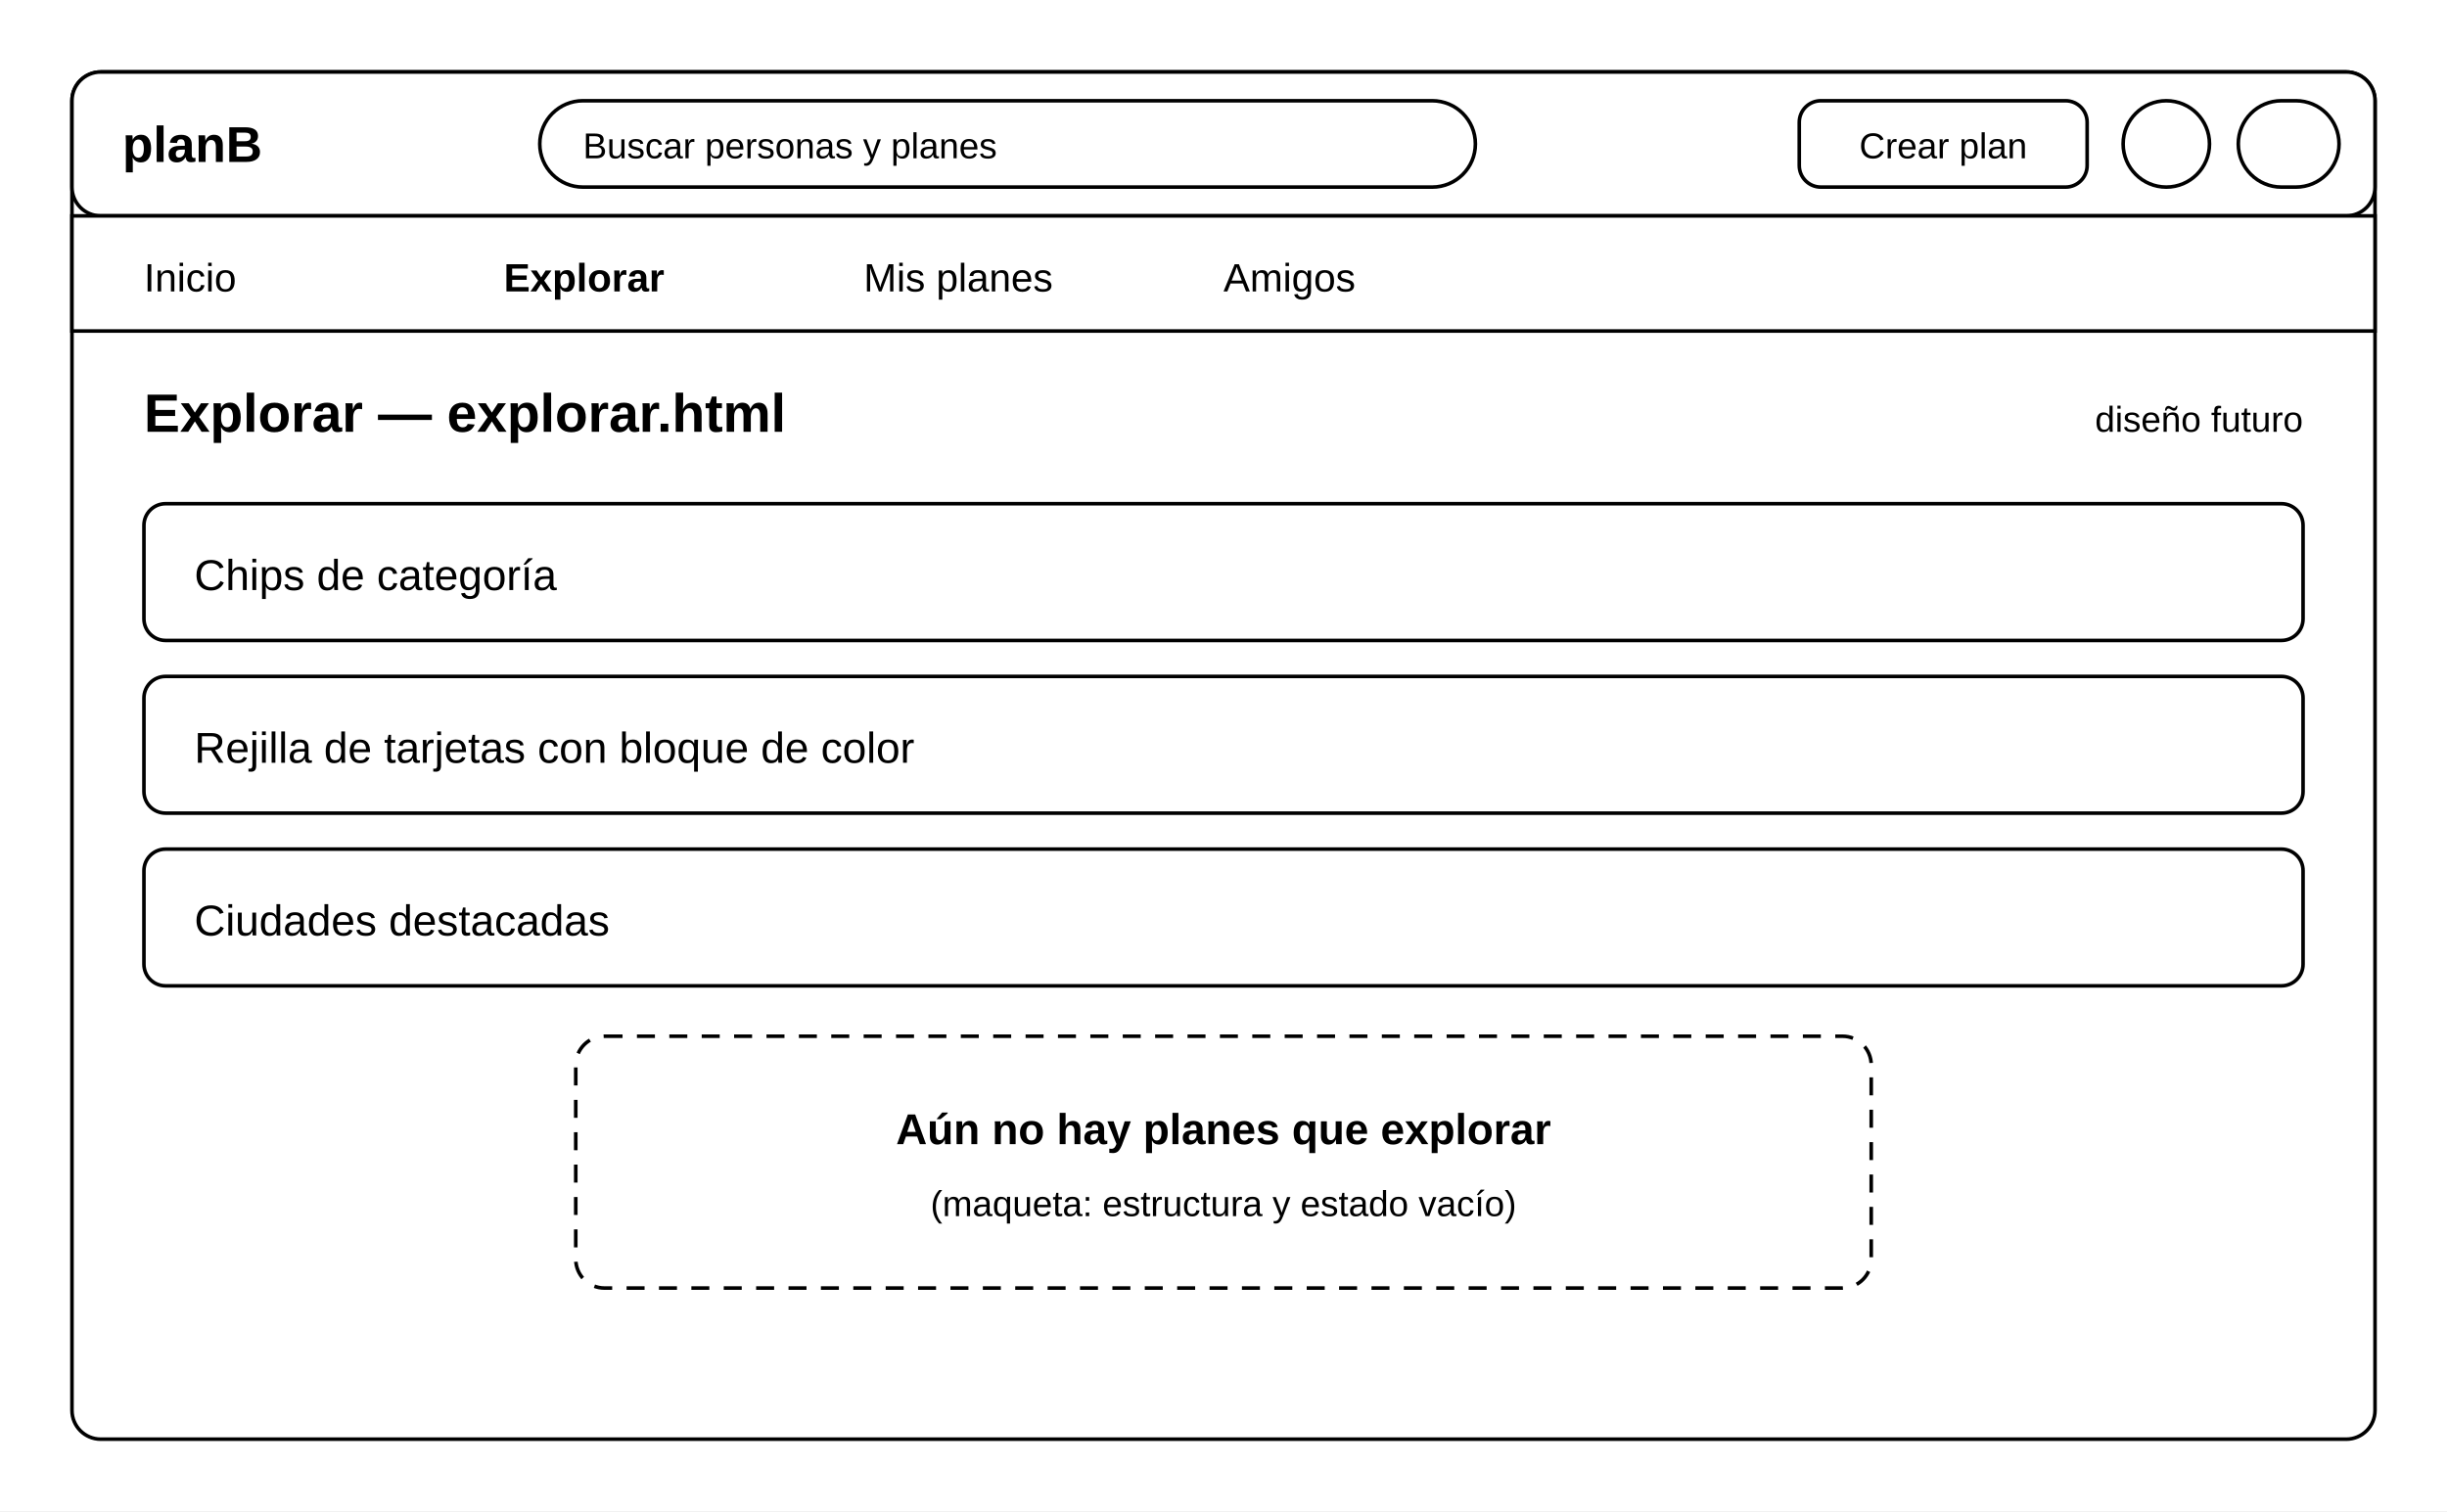
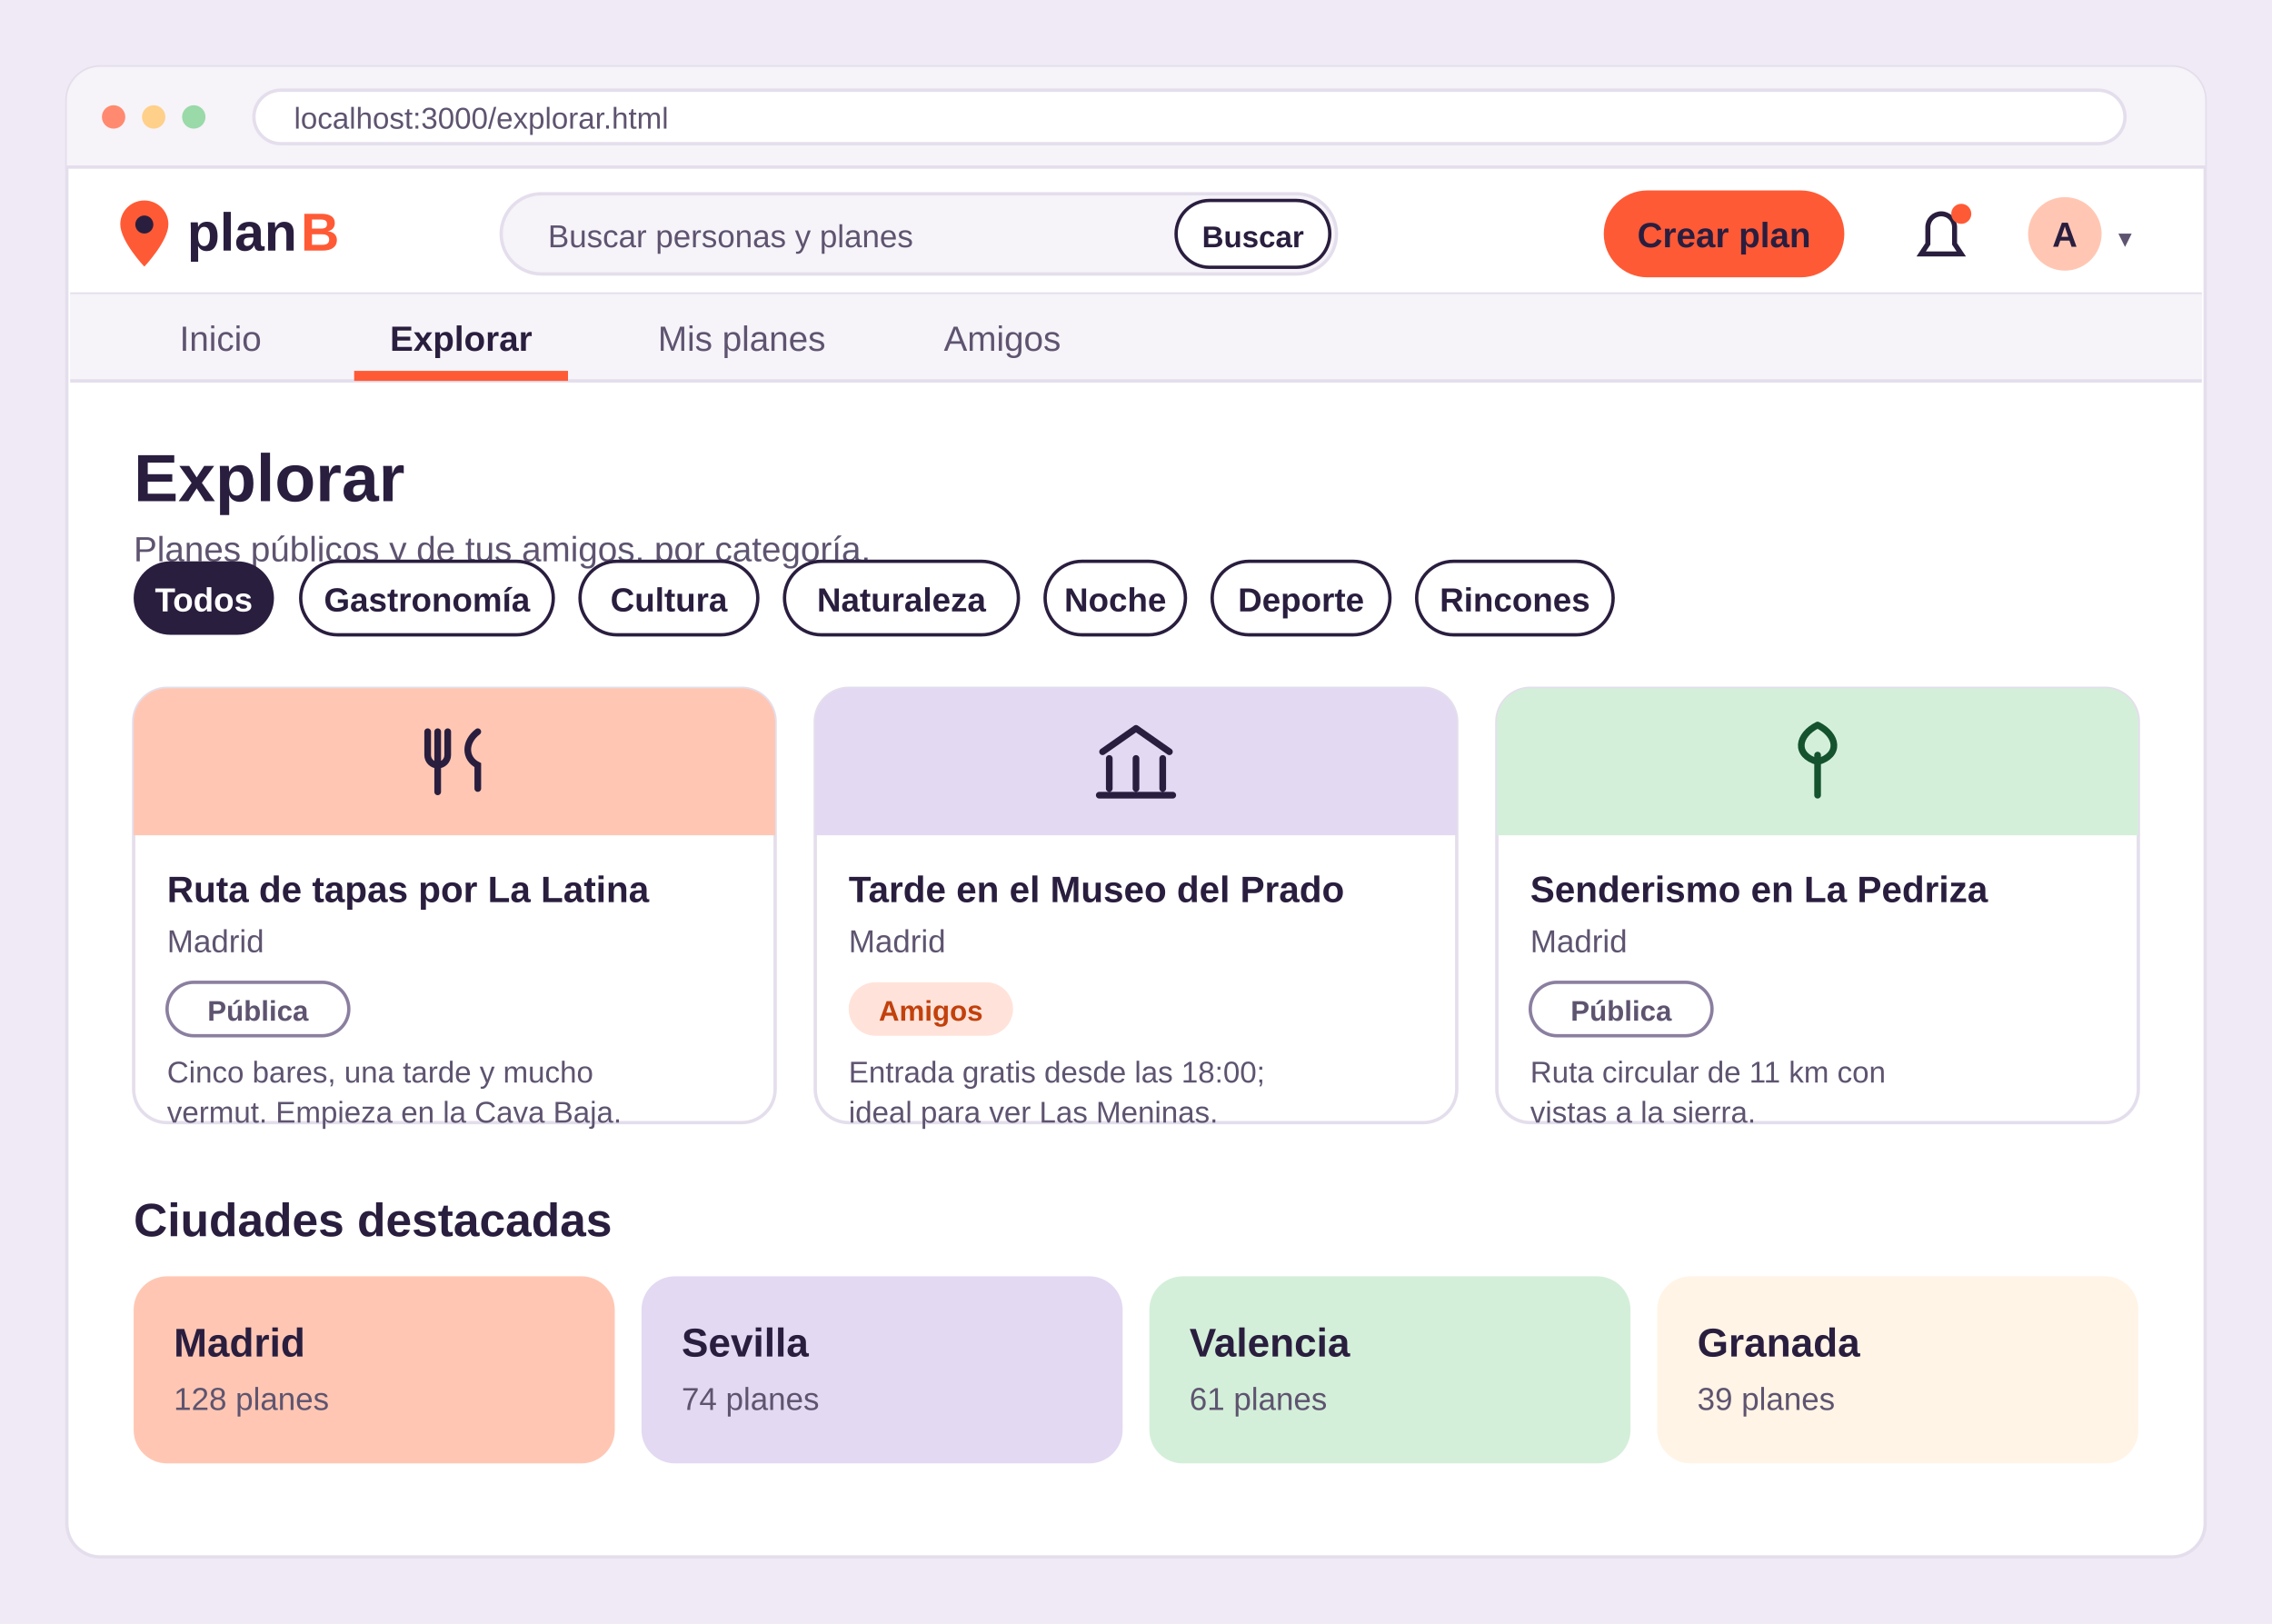
- <svg xmlns="http://www.w3.org/2000/svg" viewBox="0 0 680 420" width="680" height="420" role="img">
-   <rect width="680" height="420" fill="#fff" />
-   <rect x="20" y="20" width="640" height="380" rx="8" fill="#fff" stroke="#000" stroke-width="1" />
-   <rect x="20" y="20" width="640" height="40" rx="8" fill="#fff" stroke="#000" stroke-width="1" />
-   <text x="34" y="45" font-family="system-ui, Arial, sans-serif" font-size="14" font-weight="700" text-anchor="start" fill="#000">planB</text>
-   <rect x="150" y="28" width="260" height="24" rx="12" fill="#fff" stroke="#000" stroke-width="1" />
-   <text x="162" y="44" font-family="system-ui, Arial, sans-serif" font-size="10" font-weight="400" text-anchor="start" fill="#000">Buscar personas y planes</text>
-   <rect x="500" y="28" width="80" height="24" rx="6" fill="#fff" stroke="#000" stroke-width="1" />
-   <text x="540" y="44" font-family="system-ui, Arial, sans-serif" font-size="10" font-weight="400" text-anchor="middle" fill="#000">Crear plan</text>
-   <rect x="590" y="28" width="24" height="24" rx="12" fill="#fff" stroke="#000" stroke-width="1" />
-   <rect x="622" y="28" width="28" height="24" rx="12" fill="#fff" stroke="#000" stroke-width="1" />
-   <rect x="20" y="60" width="640" height="32" rx="0" fill="#fff" stroke="#000" stroke-width="1" />
-   <text x="40" y="81" font-family="system-ui, Arial, sans-serif" font-size="11" font-weight="400" text-anchor="start" fill="#000">Inicio</text>
-   <text x="140" y="81" font-family="system-ui, Arial, sans-serif" font-size="11" font-weight="700" text-anchor="start" fill="#000">Explorar</text>
-   <text x="240" y="81" font-family="system-ui, Arial, sans-serif" font-size="11" font-weight="400" text-anchor="start" fill="#000">Mis planes</text>
-   <text x="340" y="81" font-family="system-ui, Arial, sans-serif" font-size="11" font-weight="400" text-anchor="start" fill="#000">Amigos</text>
-   <text x="40" y="120" font-family="system-ui, Arial, sans-serif" font-size="15" font-weight="700" text-anchor="start" fill="#000">Explorar — explorar.html</text>
-   <text x="640" y="120" font-family="system-ui, Arial, sans-serif" font-size="10" font-weight="400" text-anchor="end" fill="#000">diseño futuro</text>
-   <rect x="40" y="140" width="600" height="38" rx="6" fill="#fff" stroke="#000" stroke-width="1" />
-   <text x="54" y="164" font-family="system-ui, Arial, sans-serif" font-size="12" font-weight="400" text-anchor="start" fill="#000">Chips de categoría</text>
-   <rect x="40" y="188" width="600" height="38" rx="6" fill="#fff" stroke="#000" stroke-width="1" />
-   <text x="54" y="212" font-family="system-ui, Arial, sans-serif" font-size="12" font-weight="400" text-anchor="start" fill="#000">Rejilla de tarjetas con bloque de color</text>
-   <rect x="40" y="236" width="600" height="38" rx="6" fill="#fff" stroke="#000" stroke-width="1" />
-   <text x="54" y="260" font-family="system-ui, Arial, sans-serif" font-size="12" font-weight="400" text-anchor="start" fill="#000">Ciudades destacadas</text>
-   <rect x="160" y="288" width="360" height="70" rx="8" fill="#fff" stroke="#000" stroke-width="1" stroke-dasharray="5 4" />
-   <text x="340" y="318" font-family="system-ui, Arial, sans-serif" font-size="12" font-weight="700" text-anchor="middle" fill="#000">Aún no hay planes que explorar</text>
-   <text x="340" y="338" font-family="system-ui, Arial, sans-serif" font-size="10" font-weight="400" text-anchor="middle" fill="#000">(maqueta: estructura y estado vacío)</text>
+ <svg xmlns="http://www.w3.org/2000/svg" viewBox="0 0 680 486" width="680" height="486" role="img">
+   <rect width="680" height="486" fill="#EFEAF5" />
+   <rect x="20" y="20" width="640" height="446" rx="10" fill="#FFFFFF" stroke="#E4DEEC" />
+   <path d="M20 30a10 10 0 0 1 10-10h620a10 10 0 0 1 10 10V50H20z" fill="#F6F3F9" />
+   <line x1="20" y1="50" x2="660" y2="50" stroke="#E4DEEC" stroke-width="1" />
+   <circle cx="34" cy="35" r="3.5" fill="#FF8A70" />
+   <circle cx="46" cy="35" r="3.5" fill="#FFD08A" />
+   <circle cx="58" cy="35" r="3.5" fill="#9AD9A8" />
+   <rect x="76" y="27" width="560" height="16" rx="8" fill="#FFFFFF" stroke="#E4DEEC" stroke-width="1" />
+   <text x="88" y="38.5" font-family="system-ui, Arial, sans-serif" font-size="9" font-weight="400" text-anchor="start" fill="#5E5470">localhost:3000/explorar.html</text>
+   <rect x="21" y="52" width="638" height="36" rx="0" fill="#FFFFFF" />
+   <line x1="21" y1="88" x2="659" y2="88" stroke="#E4DEEC" stroke-width="1" />
+   <g transform="translate(36 60) scale(0.9)">
+     <path d="M8 0C3.6 0 0 3.5 0 7.9 0 13.6 8 22 8 22s8-8.4 8-14.1C16 3.5 12.4 0 8 0z" fill="#FF5A36" />
+     <circle cx="8" cy="8" r="3" fill="#2A1E3F" />
+   </g>
+   <text x="56" y="75" font-family="system-ui, Arial, sans-serif" font-size="16" font-weight="800" text-anchor="start" fill="#2A1E3F">plan</text>
+   <text x="90" y="75" font-family="system-ui, Arial, sans-serif" font-size="16" font-weight="800" text-anchor="start" fill="#FF5A36">B</text>
+   <rect x="150" y="58" width="250" height="24" rx="12" fill="#F6F3F9" stroke="#E4DEEC" stroke-width="1" />
+   <text x="164" y="74" font-family="system-ui, Arial, sans-serif" font-size="9.5" font-weight="400" text-anchor="start" fill="#5E5470">Buscar personas y planes</text>
+   <rect x="352" y="60" width="46" height="20" rx="10" fill="#FFFFFF" stroke="#2A1E3F" stroke-width="1" />
+   <text x="375" y="74" font-family="system-ui, Arial, sans-serif" font-size="9" font-weight="600" text-anchor="middle" fill="#2A1E3F">Buscar</text>
+   <rect x="480" y="57" width="72" height="26" rx="13" fill="#FF5A36" />
+   <text x="516.0" y="74.0" font-family="system-ui, Arial, sans-serif" font-size="10.5" font-weight="700" text-anchor="middle" fill="#2A1E3F">Crear plan</text>
+   <path d="M575 76h12l-2-3v-5a4 4 0 0 0-8 0v5z" fill="none" stroke="#2A1E3F" stroke-width="1.5" />
+   <circle cx="587" cy="64" r="3" fill="#FF5A36" />
+   <circle cx="618" cy="70" r="11" fill="#FFC7B3" />
+   <text x="618" y="73.85" font-family="system-ui, Arial, sans-serif" font-size="10.45" font-weight="700" text-anchor="middle" fill="#2A1E3F">A</text>
+   <text x="634" y="74" font-family="system-ui, Arial, sans-serif" font-size="8" font-weight="400" text-anchor="start" fill="#5E5470">▾</text>
+   <rect x="21" y="88" width="638" height="26" rx="0" fill="#F6F3F9" />
+   <line x1="21" y1="114" x2="659" y2="114" stroke="#E4DEEC" stroke-width="1" />
+   <text x="66.0" y="105" font-family="system-ui, Arial, sans-serif" font-size="10.5" font-weight="400" text-anchor="middle" fill="#5E5470">Inicio</text>
+   <text x="138.0" y="105" font-family="system-ui, Arial, sans-serif" font-size="10.5" font-weight="700" text-anchor="middle" fill="#2A1E3F">Explorar</text>
+   <rect x="106" y="111" width="64" height="3" rx="0" fill="#FF5A36" />
+   <text x="222.0" y="105" font-family="system-ui, Arial, sans-serif" font-size="10.5" font-weight="400" text-anchor="middle" fill="#5E5470">Mis planes</text>
+   <text x="300.0" y="105" font-family="system-ui, Arial, sans-serif" font-size="10.5" font-weight="400" text-anchor="middle" fill="#5E5470">Amigos</text>
+   <text x="40" y="150" font-family="system-ui, Arial, sans-serif" font-size="20" font-weight="800" text-anchor="start" fill="#2A1E3F">Explorar</text>
+   <text x="40" y="168" font-family="system-ui, Arial, sans-serif" font-size="10.5" font-weight="400" text-anchor="start" fill="#5E5470">Planes públicos y de tus amigos, por categoría.</text>
+   <rect x="40" y="168" width="42.0" height="22" rx="11" fill="#2A1E3F" />
+   <text x="61.0" y="183" font-family="system-ui, Arial, sans-serif" font-size="10" font-weight="600" text-anchor="middle" fill="#FFFFFF">Todos</text>
+   <rect x="90.0" y="168" width="75.6" height="22" rx="11" fill="#FFFFFF" stroke="#2A1E3F" stroke-width="1" />
+   <text x="127.8" y="183" font-family="system-ui, Arial, sans-serif" font-size="10" font-weight="600" text-anchor="middle" fill="#2A1E3F">Gastronomía</text>
+   <rect x="173.6" y="168" width="53.2" height="22" rx="11" fill="#FFFFFF" stroke="#2A1E3F" stroke-width="1" />
+   <text x="200.2" y="183" font-family="system-ui, Arial, sans-serif" font-size="10" font-weight="600" text-anchor="middle" fill="#2A1E3F">Cultura</text>
+   <rect x="234.8" y="168" width="70.0" height="22" rx="11" fill="#FFFFFF" stroke="#2A1E3F" stroke-width="1" />
+   <text x="269.8" y="183" font-family="system-ui, Arial, sans-serif" font-size="10" font-weight="600" text-anchor="middle" fill="#2A1E3F">Naturaleza</text>
+   <rect x="312.8" y="168" width="42.0" height="22" rx="11" fill="#FFFFFF" stroke="#2A1E3F" stroke-width="1" />
+   <text x="333.8" y="183" font-family="system-ui, Arial, sans-serif" font-size="10" font-weight="600" text-anchor="middle" fill="#2A1E3F">Noche</text>
+   <rect x="362.8" y="168" width="53.2" height="22" rx="11" fill="#FFFFFF" stroke="#2A1E3F" stroke-width="1" />
+   <text x="389.4" y="183" font-family="system-ui, Arial, sans-serif" font-size="10" font-weight="600" text-anchor="middle" fill="#2A1E3F">Deporte</text>
+   <rect x="424" y="168" width="58.8" height="22" rx="11" fill="#FFFFFF" stroke="#2A1E3F" stroke-width="1" />
+   <text x="453.4" y="183" font-family="system-ui, Arial, sans-serif" font-size="10" font-weight="600" text-anchor="middle" fill="#2A1E3F">Rincones</text>
+   <rect x="40.0" y="206" width="192.0" height="130" rx="10" fill="#FFFFFF" stroke="#E4DEEC" stroke-width="1" />
+   <path d="M40.0 250V216a10 10 0 0 1 10-10H222.0a10 10 0 0 1 10 10V250z" fill="#FFC7B3" />
+   <path d="M128.0 219v7a3 3 0 0 0 6 0v-7M131.0 219v18M143.0 219c-4 3-4 8 0 10v7" fill="none" stroke="#2A1E3F" stroke-width="2" stroke-linecap="round" />
+   <text x="50.0" y="270" font-family="system-ui, Arial, sans-serif" font-size="11" font-weight="700" text-anchor="start" fill="#2A1E3F">Ruta de tapas por La Latina</text>
+   <text x="50.0" y="285" font-family="system-ui, Arial, sans-serif" font-size="9.5" font-weight="400" text-anchor="start" fill="#5E5470">Madrid</text>
+   <rect x="50.0" y="294" width="54.4" height="16" rx="8" fill="#FFFFFF" stroke="#8B7FA0" stroke-width="1" />
+   <text x="77.2" y="305.5" font-family="system-ui, Arial, sans-serif" font-size="8.5" font-weight="600" text-anchor="middle" fill="#5E5470">Pública</text>
+   <text x="50.0" y="324" font-family="system-ui, Arial, sans-serif" font-size="9" font-weight="400" text-anchor="start" fill="#5E5470">Cinco bares, una tarde y mucho</text>
+   <text x="50.0" y="336" font-family="system-ui, Arial, sans-serif" font-size="9" font-weight="400" text-anchor="start" fill="#5E5470">vermut. Empieza en la Cava Baja.</text>
+   <rect x="244.0" y="206" width="192.0" height="130" rx="10" fill="#FFFFFF" stroke="#E4DEEC" stroke-width="1" />
+   <path d="M244.0 250V216a10 10 0 0 1 10-10H426.0a10 10 0 0 1 10 10V250z" fill="#E3D9F2" />
+   <path d="M330.0 225L340.0 218L350.0 225M332.0 227v9M340.0 227v9M348.0 227v9M329.0 238h22" fill="none" stroke="#2A1E3F" stroke-width="2" stroke-linecap="round" stroke-linejoin="round" />
+   <text x="254.0" y="270" font-family="system-ui, Arial, sans-serif" font-size="11" font-weight="700" text-anchor="start" fill="#2A1E3F">Tarde en el Museo del Prado</text>
+   <text x="254.0" y="285" font-family="system-ui, Arial, sans-serif" font-size="9.5" font-weight="400" text-anchor="start" fill="#5E5470">Madrid</text>
+   <rect x="254.0" y="294" width="49.2" height="16" rx="8" fill="#FFE3DA" />
+   <text x="278.6" y="305.5" font-family="system-ui, Arial, sans-serif" font-size="8.5" font-weight="600" text-anchor="middle" fill="#C2410C">Amigos</text>
+   <text x="254.0" y="324" font-family="system-ui, Arial, sans-serif" font-size="9" font-weight="400" text-anchor="start" fill="#5E5470">Entrada gratis desde las 18:00;</text>
+   <text x="254.0" y="336" font-family="system-ui, Arial, sans-serif" font-size="9" font-weight="400" text-anchor="start" fill="#5E5470">ideal para ver Las Meninas.</text>
+   <rect x="448.0" y="206" width="192.0" height="130" rx="10" fill="#FFFFFF" stroke="#E4DEEC" stroke-width="1" />
+   <path d="M448.0 250V216a10 10 0 0 1 10-10H630.0a10 10 0 0 1 10 10V250z" fill="#D4EFD9" />
+   <path d="M544.0 238V226M544.0 217c6 3 7 9 0 11c-7-2-6-8 0-11z" fill="none" stroke="#14532D" stroke-width="2" stroke-linecap="round" stroke-linejoin="round" />
+   <text x="458.0" y="270" font-family="system-ui, Arial, sans-serif" font-size="11" font-weight="700" text-anchor="start" fill="#2A1E3F">Senderismo en La Pedriza</text>
+   <text x="458.0" y="285" font-family="system-ui, Arial, sans-serif" font-size="9.5" font-weight="400" text-anchor="start" fill="#5E5470">Madrid</text>
+   <rect x="458.0" y="294" width="54.4" height="16" rx="8" fill="#FFFFFF" stroke="#8B7FA0" stroke-width="1" />
+   <text x="485.2" y="305.5" font-family="system-ui, Arial, sans-serif" font-size="8.5" font-weight="600" text-anchor="middle" fill="#5E5470">Pública</text>
+   <text x="458.0" y="324" font-family="system-ui, Arial, sans-serif" font-size="9" font-weight="400" text-anchor="start" fill="#5E5470">Ruta circular de 11 km con</text>
+   <text x="458.0" y="336" font-family="system-ui, Arial, sans-serif" font-size="9" font-weight="400" text-anchor="start" fill="#5E5470">vistas a la sierra.</text>
+   <text x="40" y="370" font-family="system-ui, Arial, sans-serif" font-size="14" font-weight="800" text-anchor="start" fill="#2A1E3F">Ciudades destacadas</text>
+   <rect x="40" y="382" width="144" height="56" rx="10" fill="#FFC7B3" />
+   <text x="52" y="406" font-family="system-ui, Arial, sans-serif" font-size="12" font-weight="800" text-anchor="start" fill="#2A1E3F">Madrid</text>
+   <text x="52" y="422" font-family="system-ui, Arial, sans-serif" font-size="9.5" font-weight="400" text-anchor="start" fill="#5E5470">128 planes</text>
+   <rect x="192" y="382" width="144" height="56" rx="10" fill="#E3D9F2" />
+   <text x="204" y="406" font-family="system-ui, Arial, sans-serif" font-size="12" font-weight="800" text-anchor="start" fill="#2A1E3F">Sevilla</text>
+   <text x="204" y="422" font-family="system-ui, Arial, sans-serif" font-size="9.5" font-weight="400" text-anchor="start" fill="#5E5470">74 planes</text>
+   <rect x="344" y="382" width="144" height="56" rx="10" fill="#D4EFD9" />
+   <text x="356" y="406" font-family="system-ui, Arial, sans-serif" font-size="12" font-weight="800" text-anchor="start" fill="#2A1E3F">Valencia</text>
+   <text x="356" y="422" font-family="system-ui, Arial, sans-serif" font-size="9.5" font-weight="400" text-anchor="start" fill="#5E5470">61 planes</text>
+   <rect x="496" y="382" width="144" height="56" rx="10" fill="#FFF4E6" />
+   <text x="508" y="406" font-family="system-ui, Arial, sans-serif" font-size="12" font-weight="800" text-anchor="start" fill="#2A1E3F">Granada</text>
+   <text x="508" y="422" font-family="system-ui, Arial, sans-serif" font-size="9.5" font-weight="400" text-anchor="start" fill="#5E5470">39 planes</text>
</svg>
